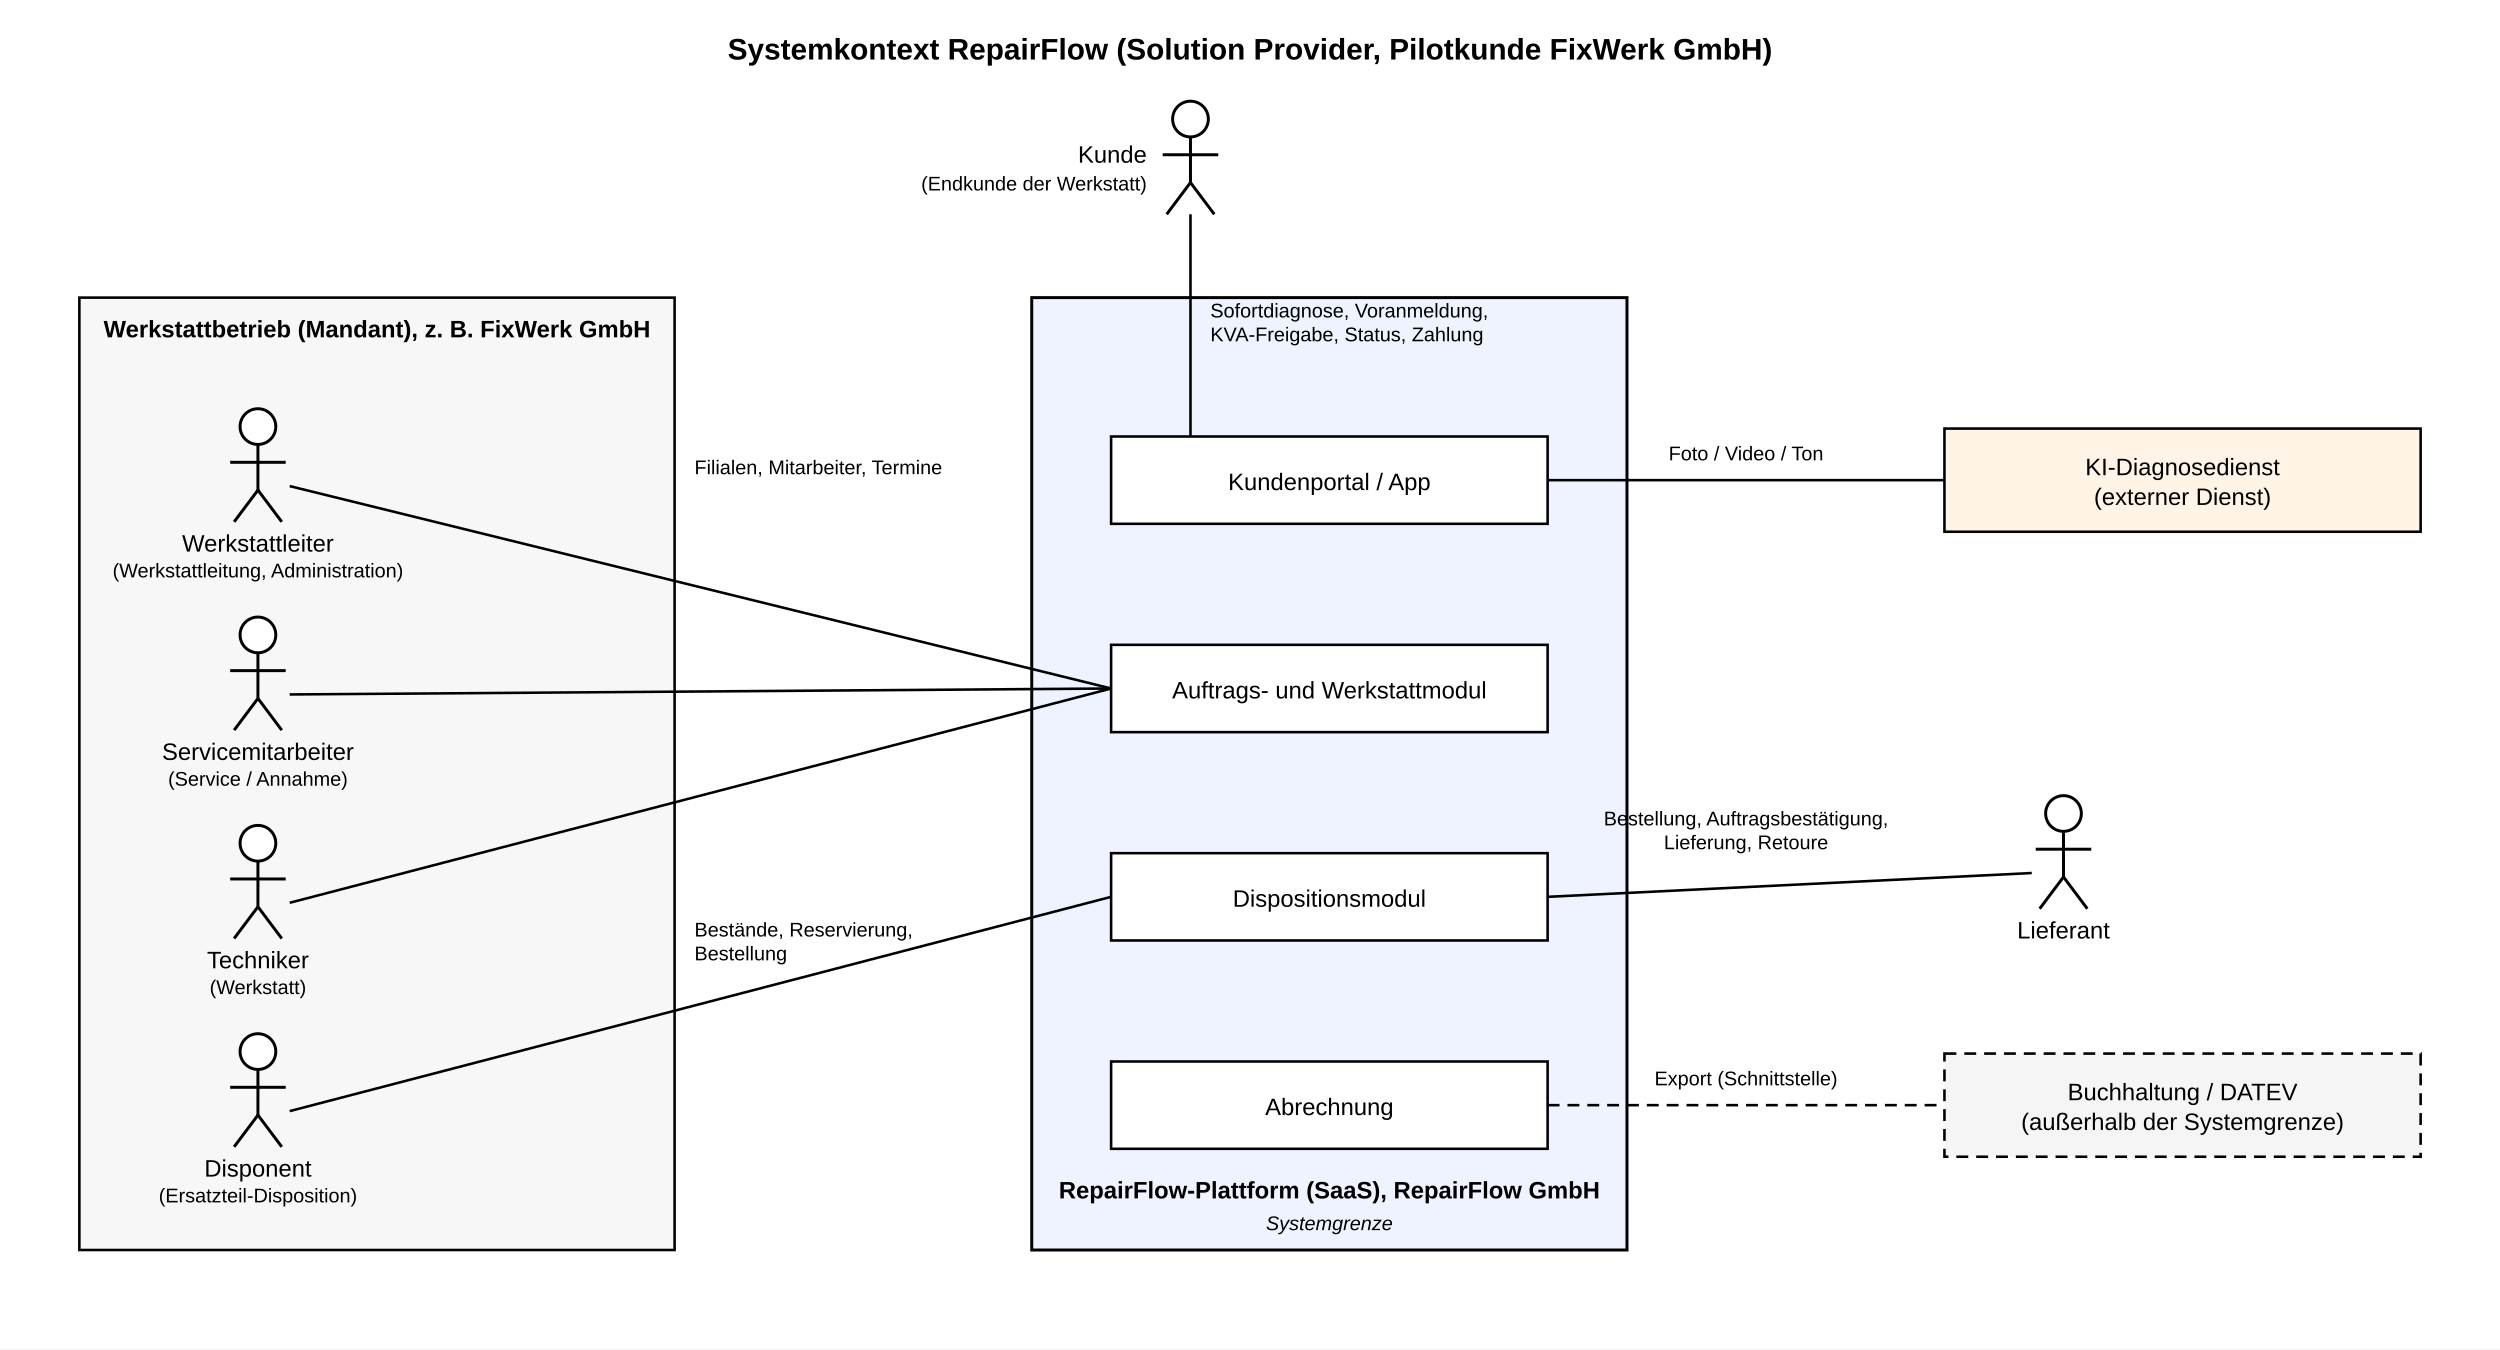
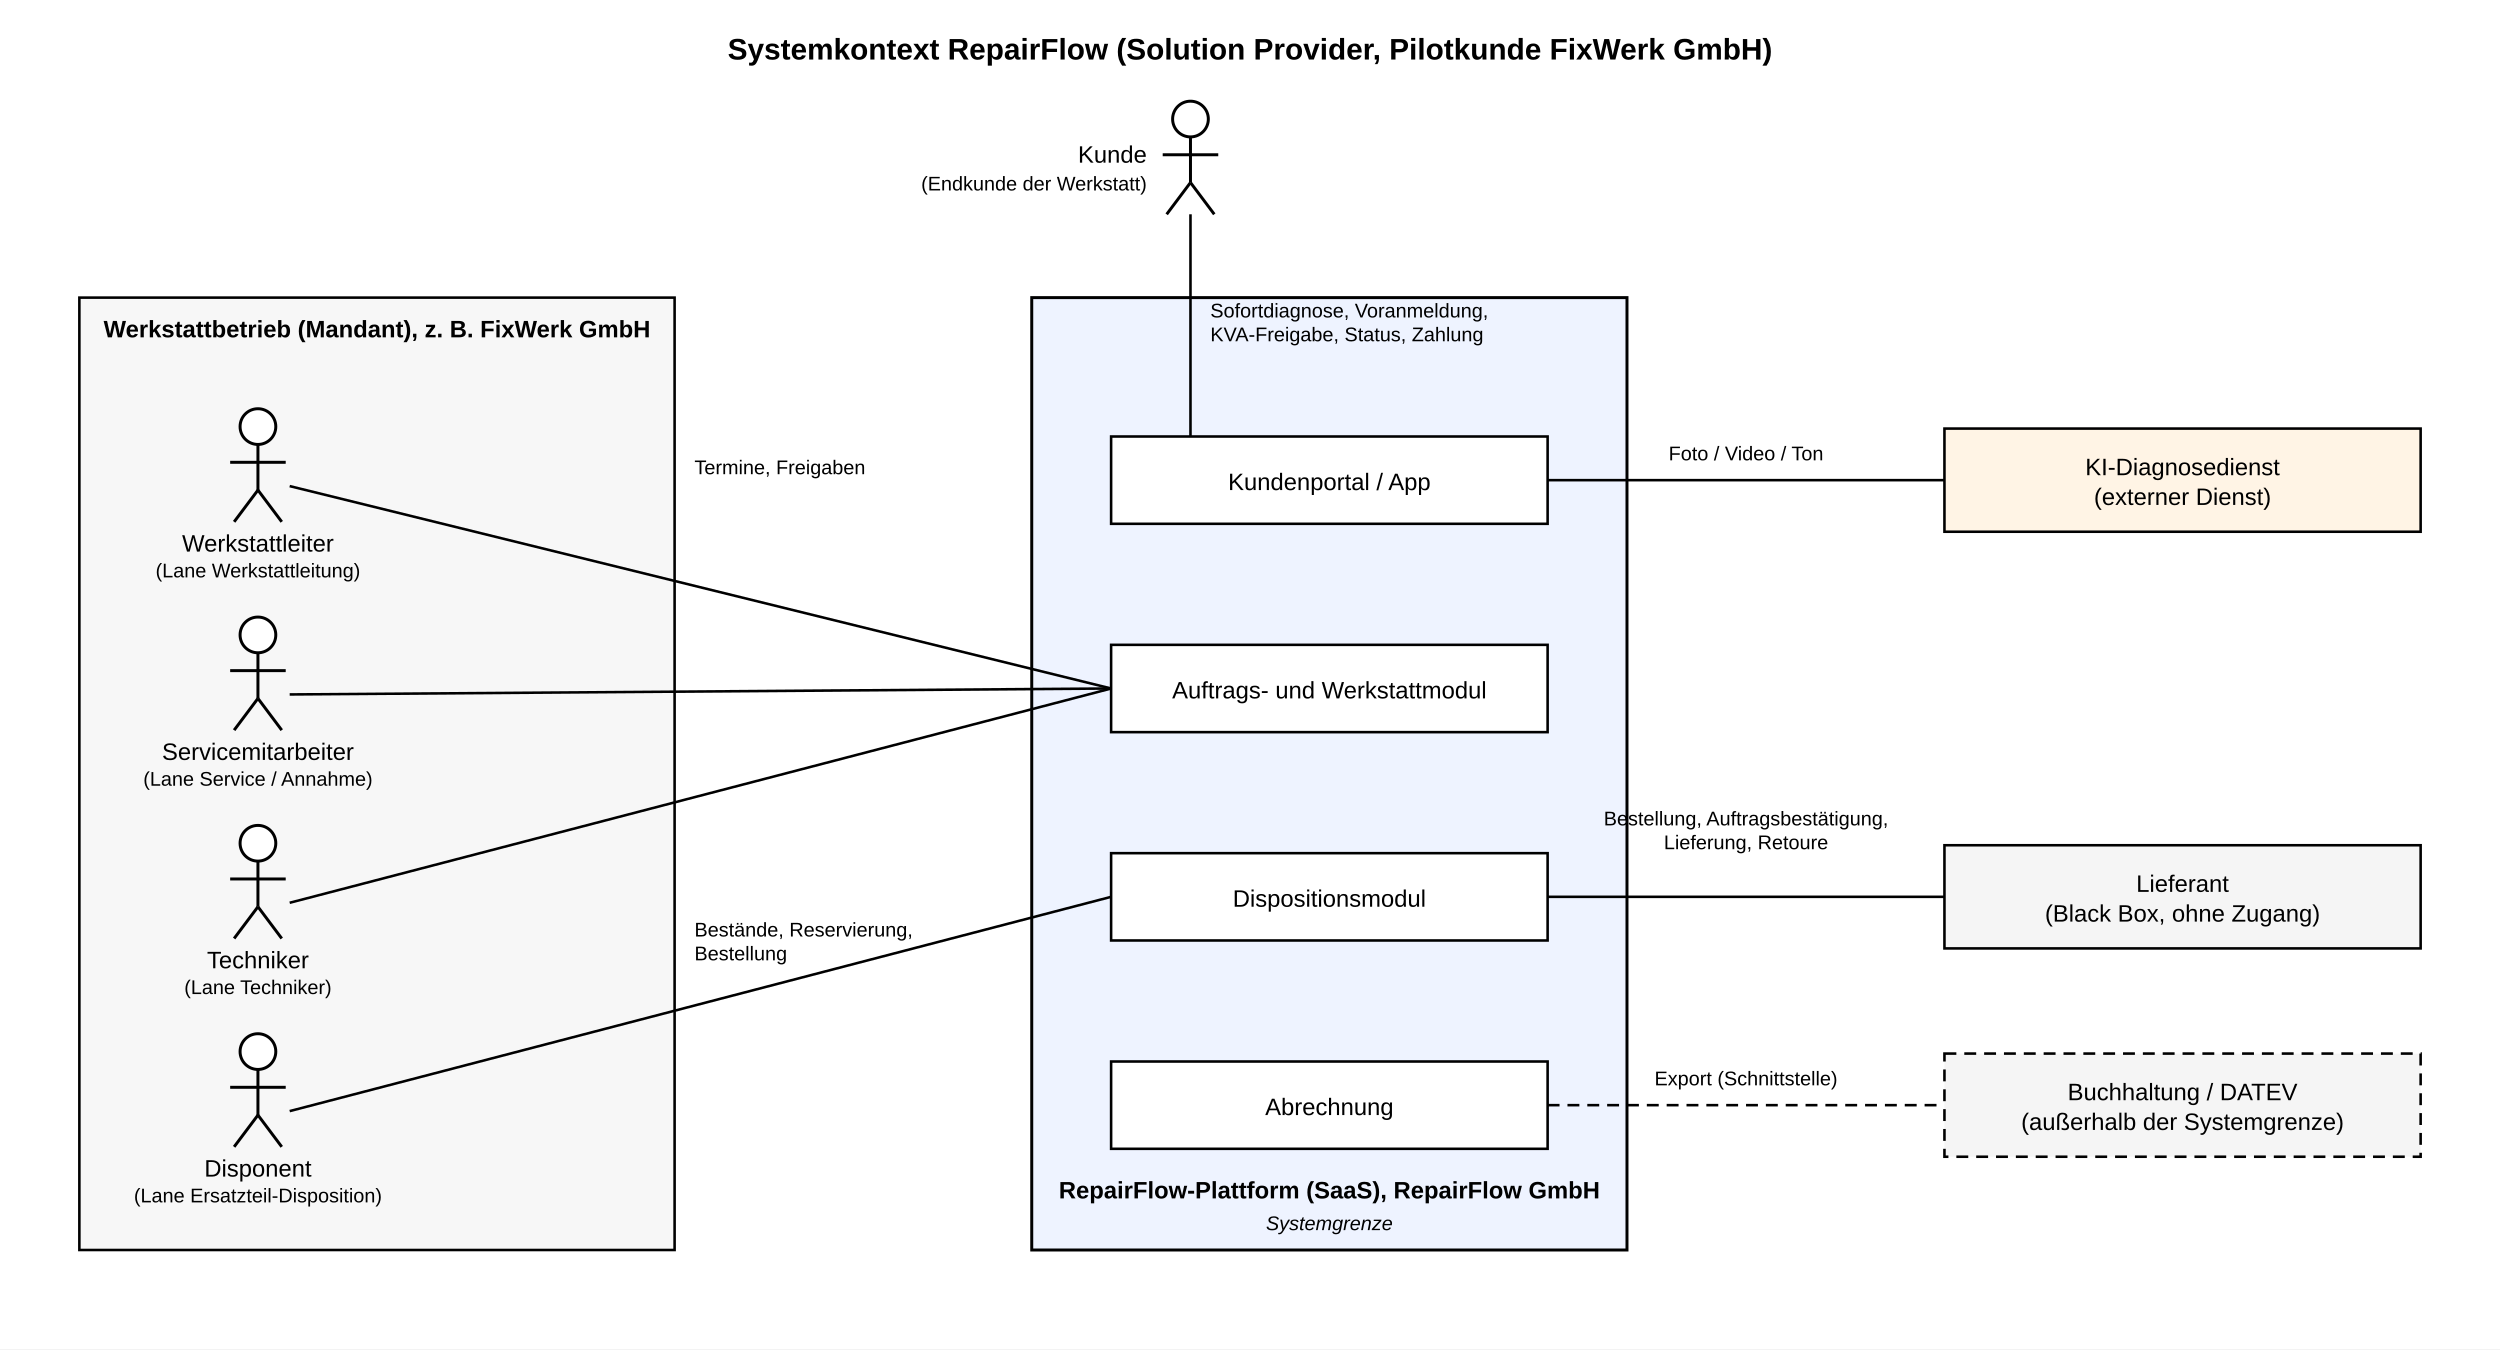
<svg xmlns="http://www.w3.org/2000/svg" width="1260" height="680" viewBox="0 0 1260 680">
  <rect width="100%" height="100%" fill="white" />
  <text x="630.0" y="30" text-anchor="middle" font-size="15" font-weight="bold" font-family="Arial, Helvetica, sans-serif">Systemkontext RepairFlow (Solution Provider, Pilotkunde FixWerk GmbH)</text>
  <rect x="40" y="150" width="300" height="480" fill="#F7F7F7" stroke="black" stroke-width="1.3" />
  <text x="190.0" y="170" text-anchor="middle" font-size="12" font-weight="bold" font-family="Arial, Helvetica, sans-serif">Werkstattbetrieb (Mandant), z. B. FixWerk GmbH</text>
  <circle cx="130" cy="215" r="9" fill="white" stroke="black" stroke-width="1.5" />
  <line x1="130" y1="224" x2="130" y2="247" stroke="black" stroke-width="1.5" />
  <line x1="116" y1="233" x2="144" y2="233" stroke="black" stroke-width="1.5" />
  <line x1="130" y1="247" x2="118" y2="263" stroke="black" stroke-width="1.5" />
  <line x1="130" y1="247" x2="142" y2="263" stroke="black" stroke-width="1.5" />
  <text x="130" y="278" text-anchor="middle" font-size="12" font-family="Arial, Helvetica, sans-serif">Werkstattleiter</text>
-   <text x="130" y="291" text-anchor="middle" font-size="10" font-family="Arial, Helvetica, sans-serif">(Werkstattleitung, Administration)</text>
+   <text x="130" y="291" text-anchor="middle" font-size="10" font-family="Arial, Helvetica, sans-serif">(Lane Werkstattleitung)</text>
  <circle cx="130" cy="320" r="9" fill="white" stroke="black" stroke-width="1.5" />
  <line x1="130" y1="329" x2="130" y2="352" stroke="black" stroke-width="1.5" />
  <line x1="116" y1="338" x2="144" y2="338" stroke="black" stroke-width="1.5" />
  <line x1="130" y1="352" x2="118" y2="368" stroke="black" stroke-width="1.5" />
  <line x1="130" y1="352" x2="142" y2="368" stroke="black" stroke-width="1.5" />
  <text x="130" y="383" text-anchor="middle" font-size="12" font-family="Arial, Helvetica, sans-serif">Servicemitarbeiter</text>
-   <text x="130" y="396" text-anchor="middle" font-size="10" font-family="Arial, Helvetica, sans-serif">(Service / Annahme)</text>
+   <text x="130" y="396" text-anchor="middle" font-size="10" font-family="Arial, Helvetica, sans-serif">(Lane Service / Annahme)</text>
  <circle cx="130" cy="425" r="9" fill="white" stroke="black" stroke-width="1.5" />
  <line x1="130" y1="434" x2="130" y2="457" stroke="black" stroke-width="1.5" />
  <line x1="116" y1="443" x2="144" y2="443" stroke="black" stroke-width="1.5" />
  <line x1="130" y1="457" x2="118" y2="473" stroke="black" stroke-width="1.5" />
  <line x1="130" y1="457" x2="142" y2="473" stroke="black" stroke-width="1.5" />
  <text x="130" y="488" text-anchor="middle" font-size="12" font-family="Arial, Helvetica, sans-serif">Techniker</text>
-   <text x="130" y="501" text-anchor="middle" font-size="10" font-family="Arial, Helvetica, sans-serif">(Werkstatt)</text>
+   <text x="130" y="501" text-anchor="middle" font-size="10" font-family="Arial, Helvetica, sans-serif">(Lane Techniker)</text>
  <circle cx="130" cy="530" r="9" fill="white" stroke="black" stroke-width="1.5" />
  <line x1="130" y1="539" x2="130" y2="562" stroke="black" stroke-width="1.5" />
  <line x1="116" y1="548" x2="144" y2="548" stroke="black" stroke-width="1.5" />
  <line x1="130" y1="562" x2="118" y2="578" stroke="black" stroke-width="1.5" />
  <line x1="130" y1="562" x2="142" y2="578" stroke="black" stroke-width="1.5" />
  <text x="130" y="593" text-anchor="middle" font-size="12" font-family="Arial, Helvetica, sans-serif">Disponent</text>
-   <text x="130" y="606" text-anchor="middle" font-size="10" font-family="Arial, Helvetica, sans-serif">(Ersatzteil-Disposition)</text>
+   <text x="130" y="606" text-anchor="middle" font-size="10" font-family="Arial, Helvetica, sans-serif">(Lane Ersatzteil-Disposition)</text>
  <rect x="520" y="150" width="300" height="480" fill="#EEF3FF" stroke="black" stroke-width="1.5" />
  <text x="670.0" y="604" text-anchor="middle" font-size="12" font-weight="bold" font-family="Arial, Helvetica, sans-serif">RepairFlow-Plattform (SaaS), RepairFlow GmbH</text>
  <text x="670.0" y="620" text-anchor="middle" font-size="10" font-style="italic" font-family="Arial, Helvetica, sans-serif">Systemgrenze</text>
  <rect x="560" y="220" width="220" height="44" fill="white" stroke="black" stroke-width="1.3" />
  <text x="670.0" y="247.0" text-anchor="middle" font-size="12" font-family="Arial, Helvetica, sans-serif">Kundenportal / App</text>
  <rect x="560" y="325" width="220" height="44" fill="white" stroke="black" stroke-width="1.3" />
  <text x="670.0" y="352.0" text-anchor="middle" font-size="12" font-family="Arial, Helvetica, sans-serif">Auftrags- und Werkstattmodul</text>
  <rect x="560" y="430" width="220" height="44" fill="white" stroke="black" stroke-width="1.3" />
  <text x="670.0" y="457.0" text-anchor="middle" font-size="12" font-family="Arial, Helvetica, sans-serif">Dispositionsmodul</text>
  <rect x="560" y="535" width="220" height="44" fill="white" stroke="black" stroke-width="1.3" />
  <text x="670.0" y="562.0" text-anchor="middle" font-size="12" font-family="Arial, Helvetica, sans-serif">Abrechnung</text>
  <circle cx="600" cy="60" r="9" fill="white" stroke="black" stroke-width="1.5" />
  <line x1="600" y1="69" x2="600" y2="92" stroke="black" stroke-width="1.5" />
  <line x1="586" y1="78" x2="614" y2="78" stroke="black" stroke-width="1.5" />
  <line x1="600" y1="92" x2="588" y2="108" stroke="black" stroke-width="1.5" />
  <line x1="600" y1="92" x2="612" y2="108" stroke="black" stroke-width="1.5" />
  <text x="578" y="82" text-anchor="end" font-size="12" font-family="Arial, Helvetica, sans-serif">Kunde</text>
  <text x="578" y="96" text-anchor="end" font-size="10" font-family="Arial, Helvetica, sans-serif">(Endkunde der Werkstatt)</text>
  <line x1="600" y1="108" x2="600" y2="220" stroke="black" stroke-width="1.3" />
  <text x="610" y="160" text-anchor="start" font-size="10" font-family="Arial, Helvetica, sans-serif">Sofortdiagnose, Voranmeldung,</text>
  <text x="610" y="172" text-anchor="start" font-size="10" font-family="Arial, Helvetica, sans-serif">KVA-Freigabe, Status, Zahlung</text>
  <line x1="146" y1="245" x2="560" y2="347.0" stroke="black" stroke-width="1.3" />
-   <text x="350" y="239" text-anchor="start" font-size="10" font-family="Arial, Helvetica, sans-serif">Filialen, Mitarbeiter, Termine</text>
+   <text x="350" y="239" text-anchor="start" font-size="10" font-family="Arial, Helvetica, sans-serif">Termine, Freigaben</text>
  <line x1="146" y1="350" x2="560" y2="347.0" stroke="black" stroke-width="1.3" />
  <line x1="146" y1="455" x2="560" y2="347.0" stroke="black" stroke-width="1.3" />
  <line x1="146" y1="560" x2="560" y2="452.0" stroke="black" stroke-width="1.3" />
  <text x="350" y="472.0" text-anchor="start" font-size="10" font-family="Arial, Helvetica, sans-serif">Bestände, Reservierung,</text>
  <text x="350" y="484.0" text-anchor="start" font-size="10" font-family="Arial, Helvetica, sans-serif">Bestellung</text>
  <rect x="980" y="216" width="240" height="52" fill="#FFF4E5" stroke="black" stroke-width="1.3" />
  <text x="1100.0" y="239.5" text-anchor="middle" font-size="12" font-family="Arial, Helvetica, sans-serif">KI-Diagnosedienst</text>
  <text x="1100.0" y="254.5" text-anchor="middle" font-size="12" font-family="Arial, Helvetica, sans-serif">(externer Dienst)</text>
  <line x1="780" y1="242.0" x2="980" y2="242" stroke="black" stroke-width="1.3" />
  <text x="880.0" y="232" text-anchor="middle" font-size="10" font-family="Arial, Helvetica, sans-serif">Foto / Video / Ton</text>
-   <circle cx="1040" cy="410" r="9" fill="white" stroke="black" stroke-width="1.5" />
-   <line x1="1040" y1="419" x2="1040" y2="442" stroke="black" stroke-width="1.5" />
-   <line x1="1026" y1="428" x2="1054" y2="428" stroke="black" stroke-width="1.5" />
-   <line x1="1040" y1="442" x2="1028" y2="458" stroke="black" stroke-width="1.5" />
-   <line x1="1040" y1="442" x2="1052" y2="458" stroke="black" stroke-width="1.5" />
-   <text x="1040" y="473" text-anchor="middle" font-size="12" font-family="Arial, Helvetica, sans-serif">Lieferant</text>
-   <line x1="780" y1="452.0" x2="1024" y2="440" stroke="black" stroke-width="1.3" />
+   <rect x="980" y="426" width="240" height="52" fill="#F5F5F5" stroke="black" stroke-width="1.3" />
+   <text x="1100.0" y="449.5" text-anchor="middle" font-size="12" font-family="Arial, Helvetica, sans-serif">Lieferant</text>
+   <text x="1100.0" y="464.5" text-anchor="middle" font-size="12" font-family="Arial, Helvetica, sans-serif">(Black Box, ohne Zugang)</text>
+   <line x1="780" y1="452.0" x2="980" y2="452" stroke="black" stroke-width="1.3" />
  <text x="880.0" y="416" text-anchor="middle" font-size="10" font-family="Arial, Helvetica, sans-serif">Bestellung, Auftragsbestätigung,</text>
  <text x="880.0" y="428" text-anchor="middle" font-size="10" font-family="Arial, Helvetica, sans-serif">Lieferung, Retoure</text>
  <rect x="980" y="531" width="240" height="52" fill="#F5F5F5" stroke="black" stroke-width="1.3" stroke-dasharray="6,4" />
  <text x="1100.0" y="554.5" text-anchor="middle" font-size="12" font-family="Arial, Helvetica, sans-serif">Buchhaltung / DATEV</text>
  <text x="1100.0" y="569.5" text-anchor="middle" font-size="12" font-family="Arial, Helvetica, sans-serif">(außerhalb der Systemgrenze)</text>
  <line x1="780" y1="557.0" x2="980" y2="557" stroke="black" stroke-width="1.3" stroke-dasharray="6,4" />
  <text x="880.0" y="547" text-anchor="middle" font-size="10" font-family="Arial, Helvetica, sans-serif">Export (Schnittstelle)</text>
</svg>
